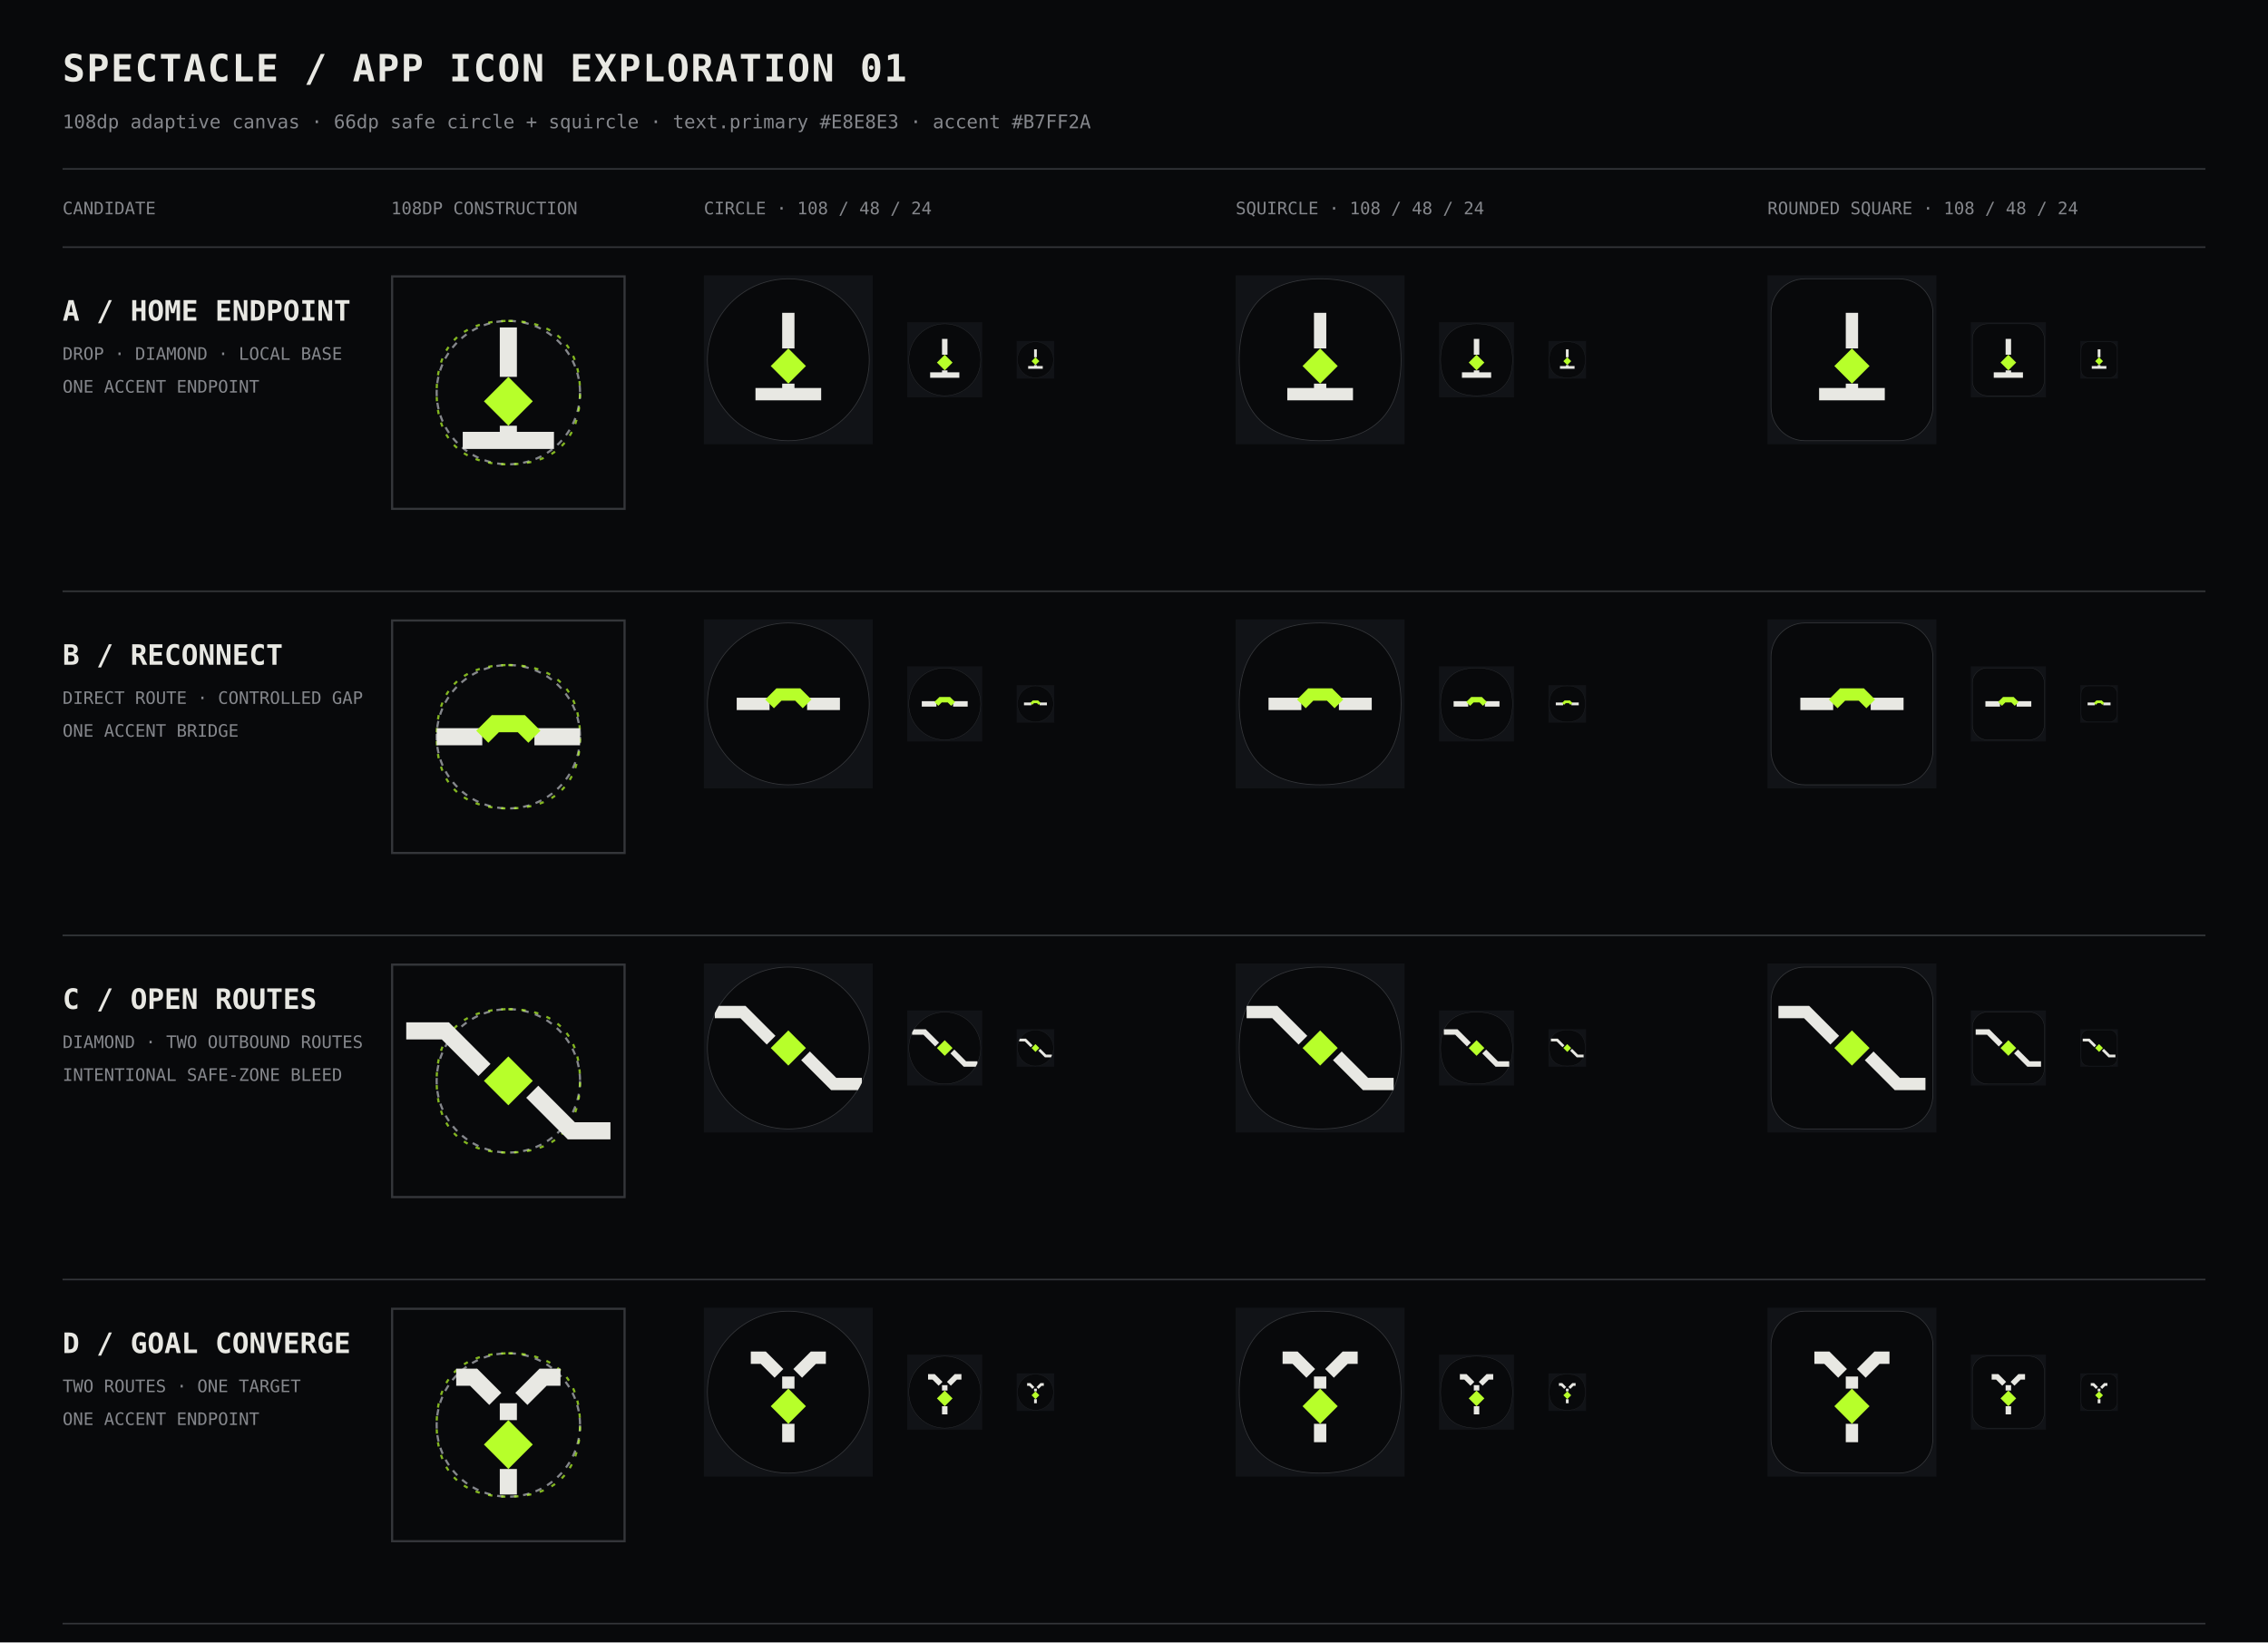
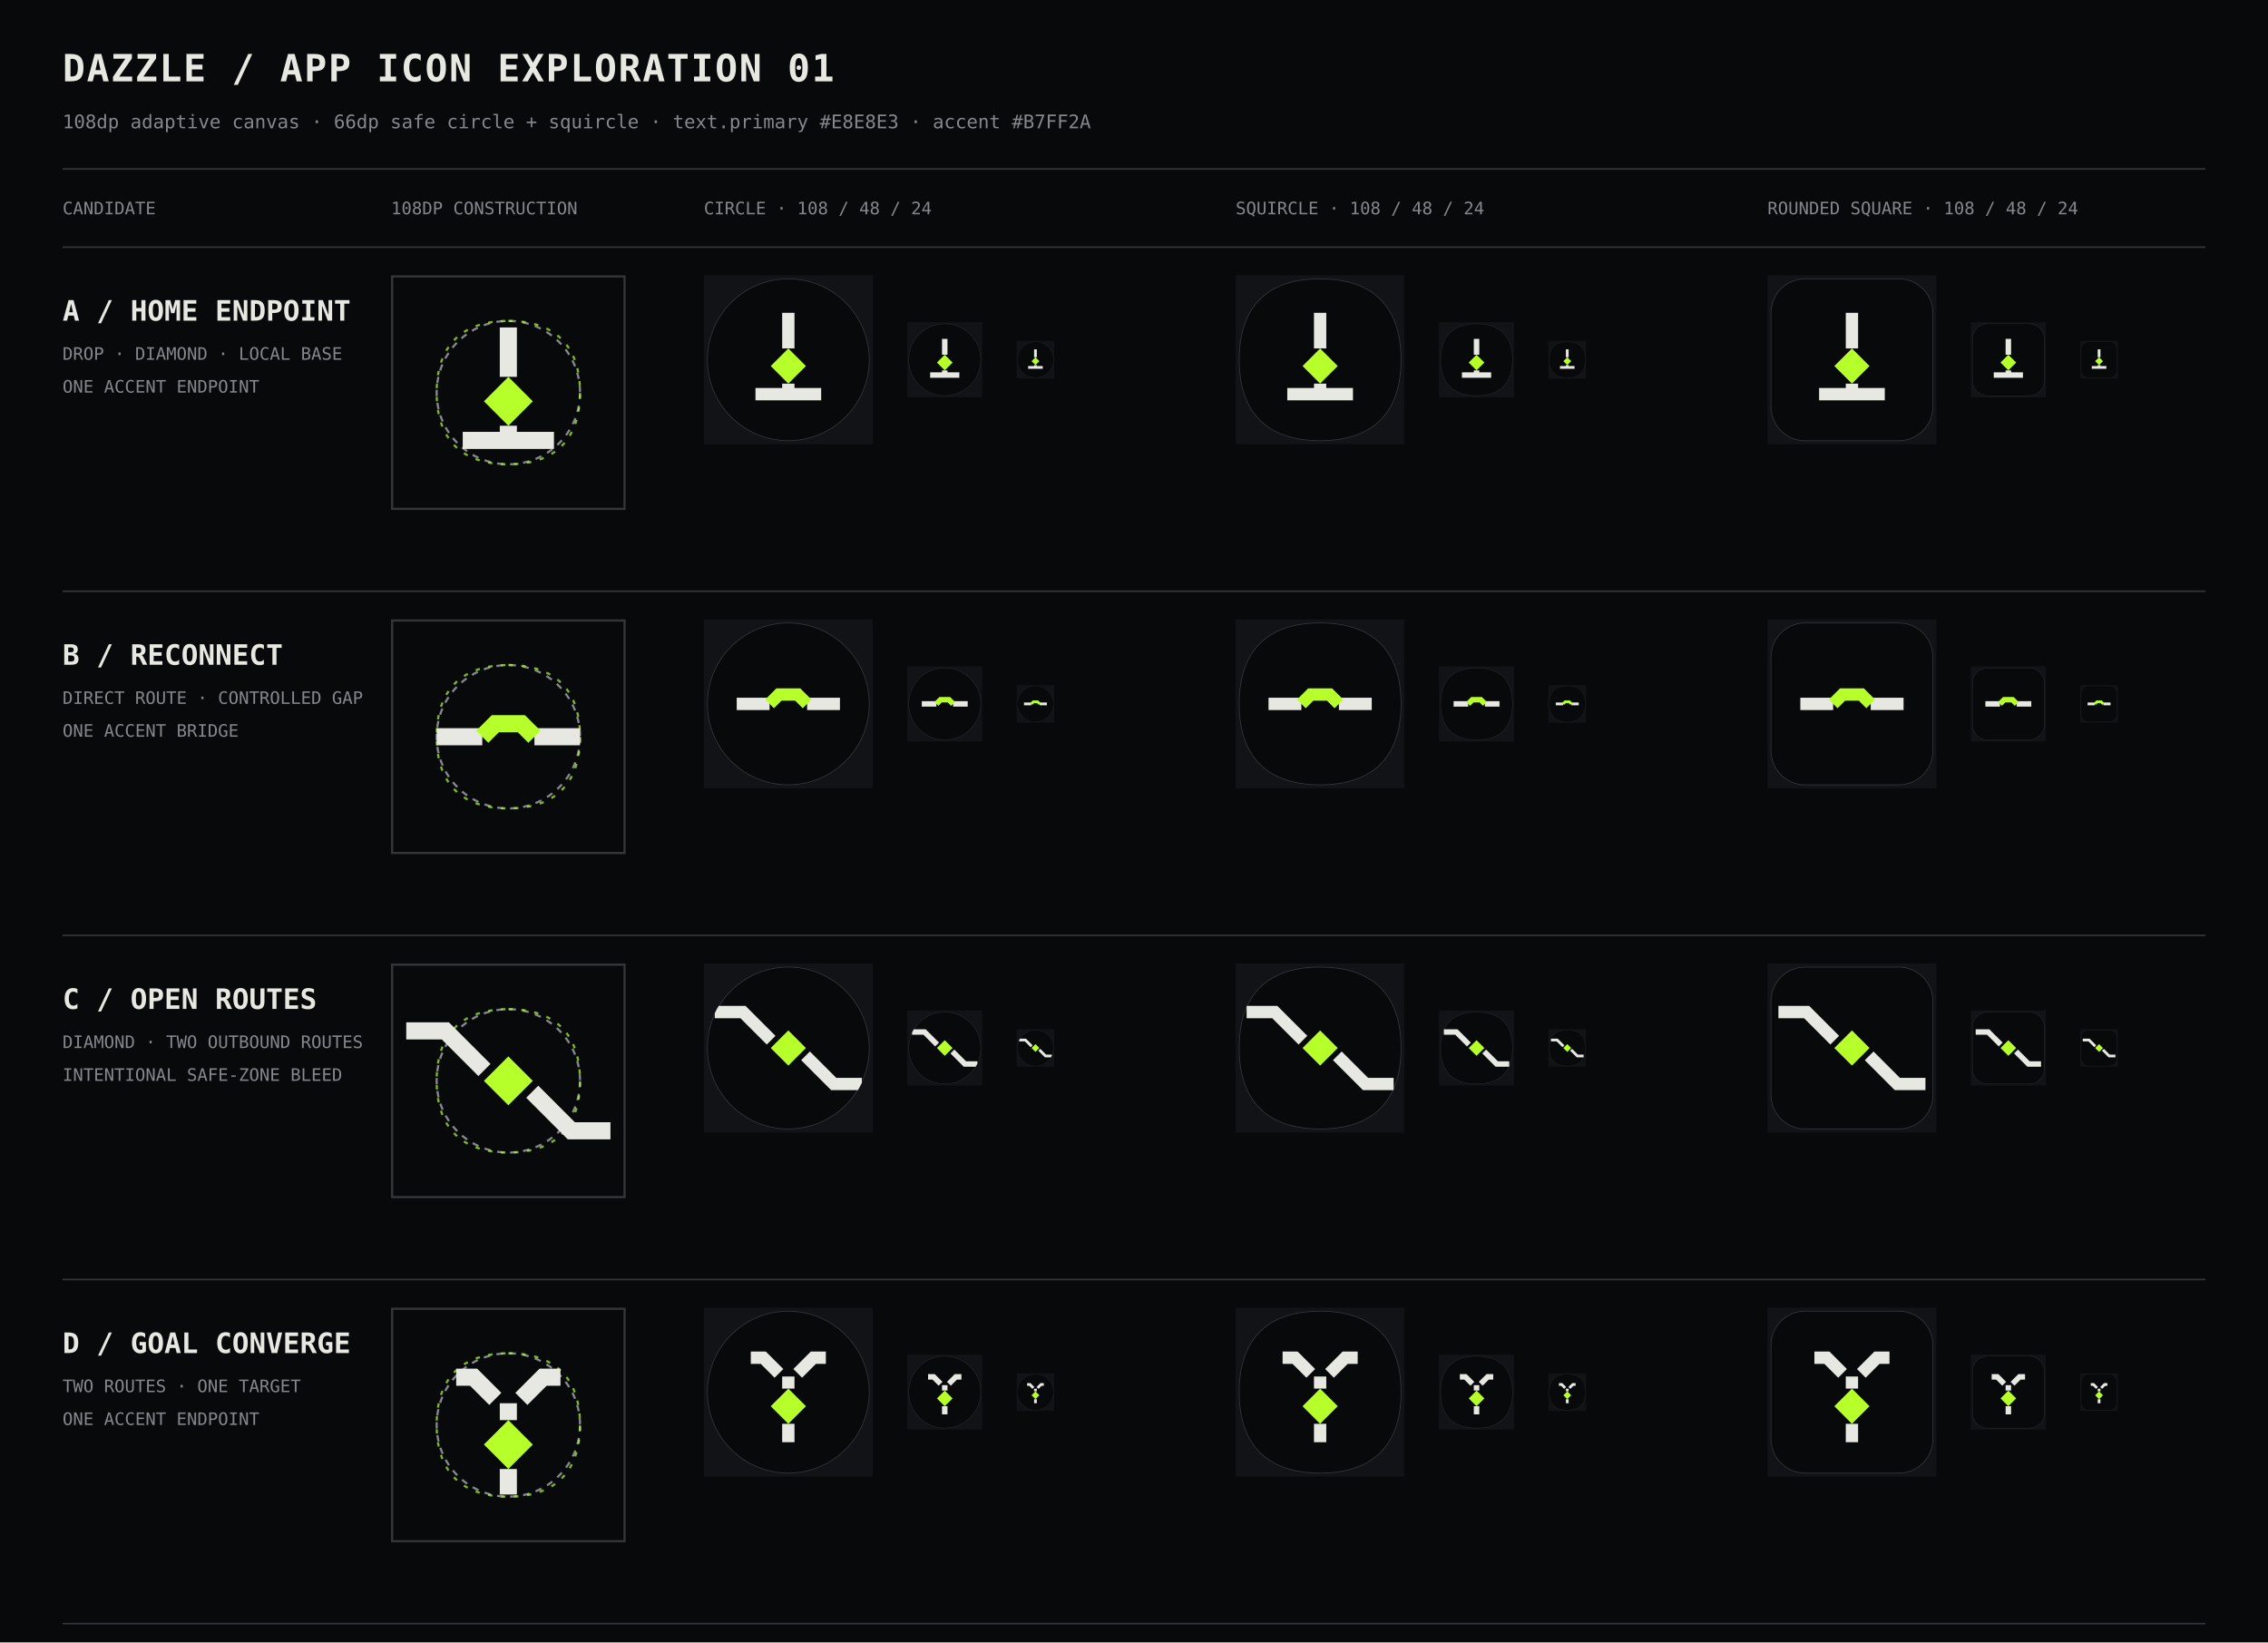
<svg xmlns="http://www.w3.org/2000/svg" width="1450" height="1050" viewBox="0 0 1450 1050">
  <defs>
    <style>
      .label { fill: #E8E8E3; font-family: "IBM Plex Mono", "JetBrains Mono", monospace; }
      .muted { fill: #85878C; font-family: "IBM Plex Mono", "JetBrains Mono", monospace; }
      .hairline { fill: none; stroke: #34363A; stroke-width: 1; }
      .safe-circle { fill: none; stroke: #85878C; stroke-width: 1; stroke-dasharray: 3 3; }
      .safe-squircle { fill: none; stroke: #B7FF2A; stroke-width: 1; stroke-dasharray: 2 4; opacity: 0.7; }
    </style>
    <clipPath id="clip-circle" clipPathUnits="userSpaceOnUse">
      <circle cx="54" cy="54" r="52" />
    </clipPath>
    <clipPath id="clip-squircle" clipPathUnits="userSpaceOnUse">
      <path d="M54 2C88 2 106 20 106 54C106 88 88 106 54 106C20 106 2 88 2 54C2 20 20 2 54 2Z" />
    </clipPath>
    <clipPath id="clip-rounded" clipPathUnits="userSpaceOnUse">
      <rect x="2" y="2" width="104" height="104" rx="22" />
    </clipPath>
    <symbol id="candidate-a" viewBox="0 0 108 108">
      <path d="M54 24V46.75M54 69.25V76M33 76H75" fill="none" stroke="#E8E8E3" stroke-width="7.875" stroke-linecap="butt" stroke-linejoin="miter" />
      <path d="M54 46.75L65.25 58L54 69.25L42.75 58Z" fill="#B7FF2A" />
    </symbol>
    <symbol id="candidate-b" viewBox="0 0 108 108">
      <path d="M21 54H42M66 54H87" fill="none" stroke="#E8E8E3" stroke-width="7.875" stroke-linecap="butt" stroke-linejoin="miter" />
      <path d="M42 54L48 48H60L66 54" fill="none" stroke="#B7FF2A" stroke-width="7.875" stroke-linecap="butt" stroke-linejoin="miter" />
    </symbol>
    <symbol id="candidate-c" viewBox="0 0 108 108">
      <path d="M7 31H25L43 49M65 59L83 77H101" fill="none" stroke="#E8E8E3" stroke-width="7.875" stroke-linecap="butt" stroke-linejoin="miter" />
      <path d="M54 42.75L65.25 54L54 65.25L42.75 54Z" fill="#B7FF2A" />
    </symbol>
    <symbol id="candidate-d" viewBox="0 0 108 108">
      <path d="M30 32H38L48 42M78 32H70L60 42M54 44V51.75M54 74.25V86" fill="none" stroke="#E8E8E3" stroke-width="7.875" stroke-linecap="butt" stroke-linejoin="miter" />
      <path d="M54 51.75L65.25 63L54 74.25L42.75 63Z" fill="#B7FF2A" />
    </symbol>
    <symbol id="a-circle" viewBox="0 0 108 108">
      <rect width="108" height="108" fill="#111317" />
      <g clip-path="url(#clip-circle)">
        <circle cx="54" cy="54" r="52" fill="#08090B" stroke="#34363A" />
        <use href="#candidate-a" />
      </g>
    </symbol>
    <symbol id="a-squircle" viewBox="0 0 108 108">
      <rect width="108" height="108" fill="#111317" />
      <g clip-path="url(#clip-squircle)">
        <path d="M54 2C88 2 106 20 106 54C106 88 88 106 54 106C20 106 2 88 2 54C2 20 20 2 54 2Z" fill="#08090B" stroke="#34363A" />
        <use href="#candidate-a" />
      </g>
    </symbol>
    <symbol id="a-rounded" viewBox="0 0 108 108">
      <rect width="108" height="108" fill="#111317" />
      <g clip-path="url(#clip-rounded)">
        <rect x="2" y="2" width="104" height="104" rx="22" fill="#08090B" stroke="#34363A" />
        <use href="#candidate-a" />
      </g>
    </symbol>
    <symbol id="b-circle" viewBox="0 0 108 108">
      <rect width="108" height="108" fill="#111317" />
      <g clip-path="url(#clip-circle)">
        <circle cx="54" cy="54" r="52" fill="#08090B" stroke="#34363A" />
        <use href="#candidate-b" />
      </g>
    </symbol>
    <symbol id="b-squircle" viewBox="0 0 108 108">
      <rect width="108" height="108" fill="#111317" />
      <g clip-path="url(#clip-squircle)">
        <path d="M54 2C88 2 106 20 106 54C106 88 88 106 54 106C20 106 2 88 2 54C2 20 20 2 54 2Z" fill="#08090B" stroke="#34363A" />
        <use href="#candidate-b" />
      </g>
    </symbol>
    <symbol id="b-rounded" viewBox="0 0 108 108">
      <rect width="108" height="108" fill="#111317" />
      <g clip-path="url(#clip-rounded)">
        <rect x="2" y="2" width="104" height="104" rx="22" fill="#08090B" stroke="#34363A" />
        <use href="#candidate-b" />
      </g>
    </symbol>
    <symbol id="c-circle" viewBox="0 0 108 108">
      <rect width="108" height="108" fill="#111317" />
      <g clip-path="url(#clip-circle)">
        <circle cx="54" cy="54" r="52" fill="#08090B" stroke="#34363A" />
        <use href="#candidate-c" />
      </g>
    </symbol>
    <symbol id="c-squircle" viewBox="0 0 108 108">
      <rect width="108" height="108" fill="#111317" />
      <g clip-path="url(#clip-squircle)">
        <path d="M54 2C88 2 106 20 106 54C106 88 88 106 54 106C20 106 2 88 2 54C2 20 20 2 54 2Z" fill="#08090B" stroke="#34363A" />
        <use href="#candidate-c" />
      </g>
    </symbol>
    <symbol id="c-rounded" viewBox="0 0 108 108">
      <rect width="108" height="108" fill="#111317" />
      <g clip-path="url(#clip-rounded)">
        <rect x="2" y="2" width="104" height="104" rx="22" fill="#08090B" stroke="#34363A" />
        <use href="#candidate-c" />
      </g>
    </symbol>
    <symbol id="d-circle" viewBox="0 0 108 108">
      <rect width="108" height="108" fill="#111317" />
      <g clip-path="url(#clip-circle)">
        <circle cx="54" cy="54" r="52" fill="#08090B" stroke="#34363A" />
        <use href="#candidate-d" />
      </g>
    </symbol>
    <symbol id="d-squircle" viewBox="0 0 108 108">
      <rect width="108" height="108" fill="#111317" />
      <g clip-path="url(#clip-squircle)">
        <path d="M54 2C88 2 106 20 106 54C106 88 88 106 54 106C20 106 2 88 2 54C2 20 20 2 54 2Z" fill="#08090B" stroke="#34363A" />
        <use href="#candidate-d" />
      </g>
    </symbol>
    <symbol id="d-rounded" viewBox="0 0 108 108">
      <rect width="108" height="108" fill="#111317" />
      <g clip-path="url(#clip-rounded)">
        <rect x="2" y="2" width="104" height="104" rx="22" fill="#08090B" stroke="#34363A" />
        <use href="#candidate-d" />
      </g>
    </symbol>
    <symbol id="guide" viewBox="0 0 108 108">
      <rect x="0.5" y="0.5" width="107" height="107" fill="#08090B" stroke="#34363A" />
      <circle cx="54" cy="54" r="33" class="safe-circle" />
      <path d="M54 21C75.5 21 87 32.5 87 54C87 75.5 75.5 87 54 87C32.5 87 21 75.5 21 54C21 32.5 32.5 21 54 21Z" class="safe-squircle" />
    </symbol>
  </defs>
  <rect width="1450" height="1050" fill="#08090B" />
-   <text x="40" y="52" class="label" font-size="24" font-weight="700" letter-spacing="1">SPECTACLE / APP ICON EXPLORATION 01</text>
+   <text x="40" y="52" class="label" font-size="24" font-weight="700" letter-spacing="1">DAZZLE / APP ICON EXPLORATION 01</text>
  <text x="40" y="82" class="muted" font-size="12">108dp adaptive canvas · 66dp safe circle + squircle · text.primary #E8E8E3 · accent #B7FF2A</text>
  <line x1="40" y1="108" x2="1410" y2="108" class="hairline" />
  <text x="40" y="137" class="muted" font-size="11">CANDIDATE</text>
  <text x="250" y="137" class="muted" font-size="11">108DP CONSTRUCTION</text>
  <text x="450" y="137" class="muted" font-size="11">CIRCLE · 108 / 48 / 24</text>
  <text x="790" y="137" class="muted" font-size="11">SQUIRCLE · 108 / 48 / 24</text>
  <text x="1130" y="137" class="muted" font-size="11">ROUNDED SQUARE · 108 / 48 / 24</text>
  <g id="row-a">
    <line x1="40" y1="158" x2="1410" y2="158" class="hairline" />
    <text x="40" y="205" class="label" font-size="18" font-weight="700">A / HOME ENDPOINT</text>
    <text x="40" y="230" class="muted" font-size="11">DROP · DIAMOND · LOCAL BASE</text>
    <text x="40" y="251" class="muted" font-size="11">ONE ACCENT ENDPOINT</text>
    <svg x="250" y="176" width="150" height="150" viewBox="0 0 108 108">
      <use href="#guide" />
      <use href="#candidate-a" />
    </svg>
    <use href="#a-circle" x="450" y="176" width="108" height="108" />
    <use href="#a-circle" x="580" y="206" width="48" height="48" />
    <use href="#a-circle" x="650" y="218" width="24" height="24" />
    <use href="#a-squircle" x="790" y="176" width="108" height="108" />
    <use href="#a-squircle" x="920" y="206" width="48" height="48" />
    <use href="#a-squircle" x="990" y="218" width="24" height="24" />
    <use href="#a-rounded" x="1130" y="176" width="108" height="108" />
    <use href="#a-rounded" x="1260" y="206" width="48" height="48" />
    <use href="#a-rounded" x="1330" y="218" width="24" height="24" />
  </g>
  <g id="row-b" transform="translate(0 220)">
    <line x1="40" y1="158" x2="1410" y2="158" class="hairline" />
    <text x="40" y="205" class="label" font-size="18" font-weight="700">B / RECONNECT</text>
    <text x="40" y="230" class="muted" font-size="11">DIRECT ROUTE · CONTROLLED GAP</text>
    <text x="40" y="251" class="muted" font-size="11">ONE ACCENT BRIDGE</text>
    <svg x="250" y="176" width="150" height="150" viewBox="0 0 108 108">
      <use href="#guide" />
      <use href="#candidate-b" />
    </svg>
    <use href="#b-circle" x="450" y="176" width="108" height="108" />
    <use href="#b-circle" x="580" y="206" width="48" height="48" />
    <use href="#b-circle" x="650" y="218" width="24" height="24" />
    <use href="#b-squircle" x="790" y="176" width="108" height="108" />
    <use href="#b-squircle" x="920" y="206" width="48" height="48" />
    <use href="#b-squircle" x="990" y="218" width="24" height="24" />
    <use href="#b-rounded" x="1130" y="176" width="108" height="108" />
    <use href="#b-rounded" x="1260" y="206" width="48" height="48" />
    <use href="#b-rounded" x="1330" y="218" width="24" height="24" />
  </g>
  <g id="row-c" transform="translate(0 440)">
    <line x1="40" y1="158" x2="1410" y2="158" class="hairline" />
    <text x="40" y="205" class="label" font-size="18" font-weight="700">C / OPEN ROUTES</text>
    <text x="40" y="230" class="muted" font-size="11">DIAMOND · TWO OUTBOUND ROUTES</text>
    <text x="40" y="251" class="muted" font-size="11">INTENTIONAL SAFE-ZONE BLEED</text>
    <svg x="250" y="176" width="150" height="150" viewBox="0 0 108 108">
      <use href="#guide" />
      <use href="#candidate-c" />
    </svg>
    <use href="#c-circle" x="450" y="176" width="108" height="108" />
    <use href="#c-circle" x="580" y="206" width="48" height="48" />
    <use href="#c-circle" x="650" y="218" width="24" height="24" />
    <use href="#c-squircle" x="790" y="176" width="108" height="108" />
    <use href="#c-squircle" x="920" y="206" width="48" height="48" />
    <use href="#c-squircle" x="990" y="218" width="24" height="24" />
    <use href="#c-rounded" x="1130" y="176" width="108" height="108" />
    <use href="#c-rounded" x="1260" y="206" width="48" height="48" />
    <use href="#c-rounded" x="1330" y="218" width="24" height="24" />
  </g>
  <g id="row-d" transform="translate(0 660)">
    <line x1="40" y1="158" x2="1410" y2="158" class="hairline" />
    <text x="40" y="205" class="label" font-size="18" font-weight="700">D / GOAL CONVERGE</text>
    <text x="40" y="230" class="muted" font-size="11">TWO ROUTES · ONE TARGET</text>
    <text x="40" y="251" class="muted" font-size="11">ONE ACCENT ENDPOINT</text>
    <svg x="250" y="176" width="150" height="150" viewBox="0 0 108 108">
      <use href="#guide" />
      <use href="#candidate-d" />
    </svg>
    <use href="#d-circle" x="450" y="176" width="108" height="108" />
    <use href="#d-circle" x="580" y="206" width="48" height="48" />
    <use href="#d-circle" x="650" y="218" width="24" height="24" />
    <use href="#d-squircle" x="790" y="176" width="108" height="108" />
    <use href="#d-squircle" x="920" y="206" width="48" height="48" />
    <use href="#d-squircle" x="990" y="218" width="24" height="24" />
    <use href="#d-rounded" x="1130" y="176" width="108" height="108" />
    <use href="#d-rounded" x="1260" y="206" width="48" height="48" />
    <use href="#d-rounded" x="1330" y="218" width="24" height="24" />
  </g>
  <line x1="40" y1="1038" x2="1410" y2="1038" class="hairline" />
</svg>
